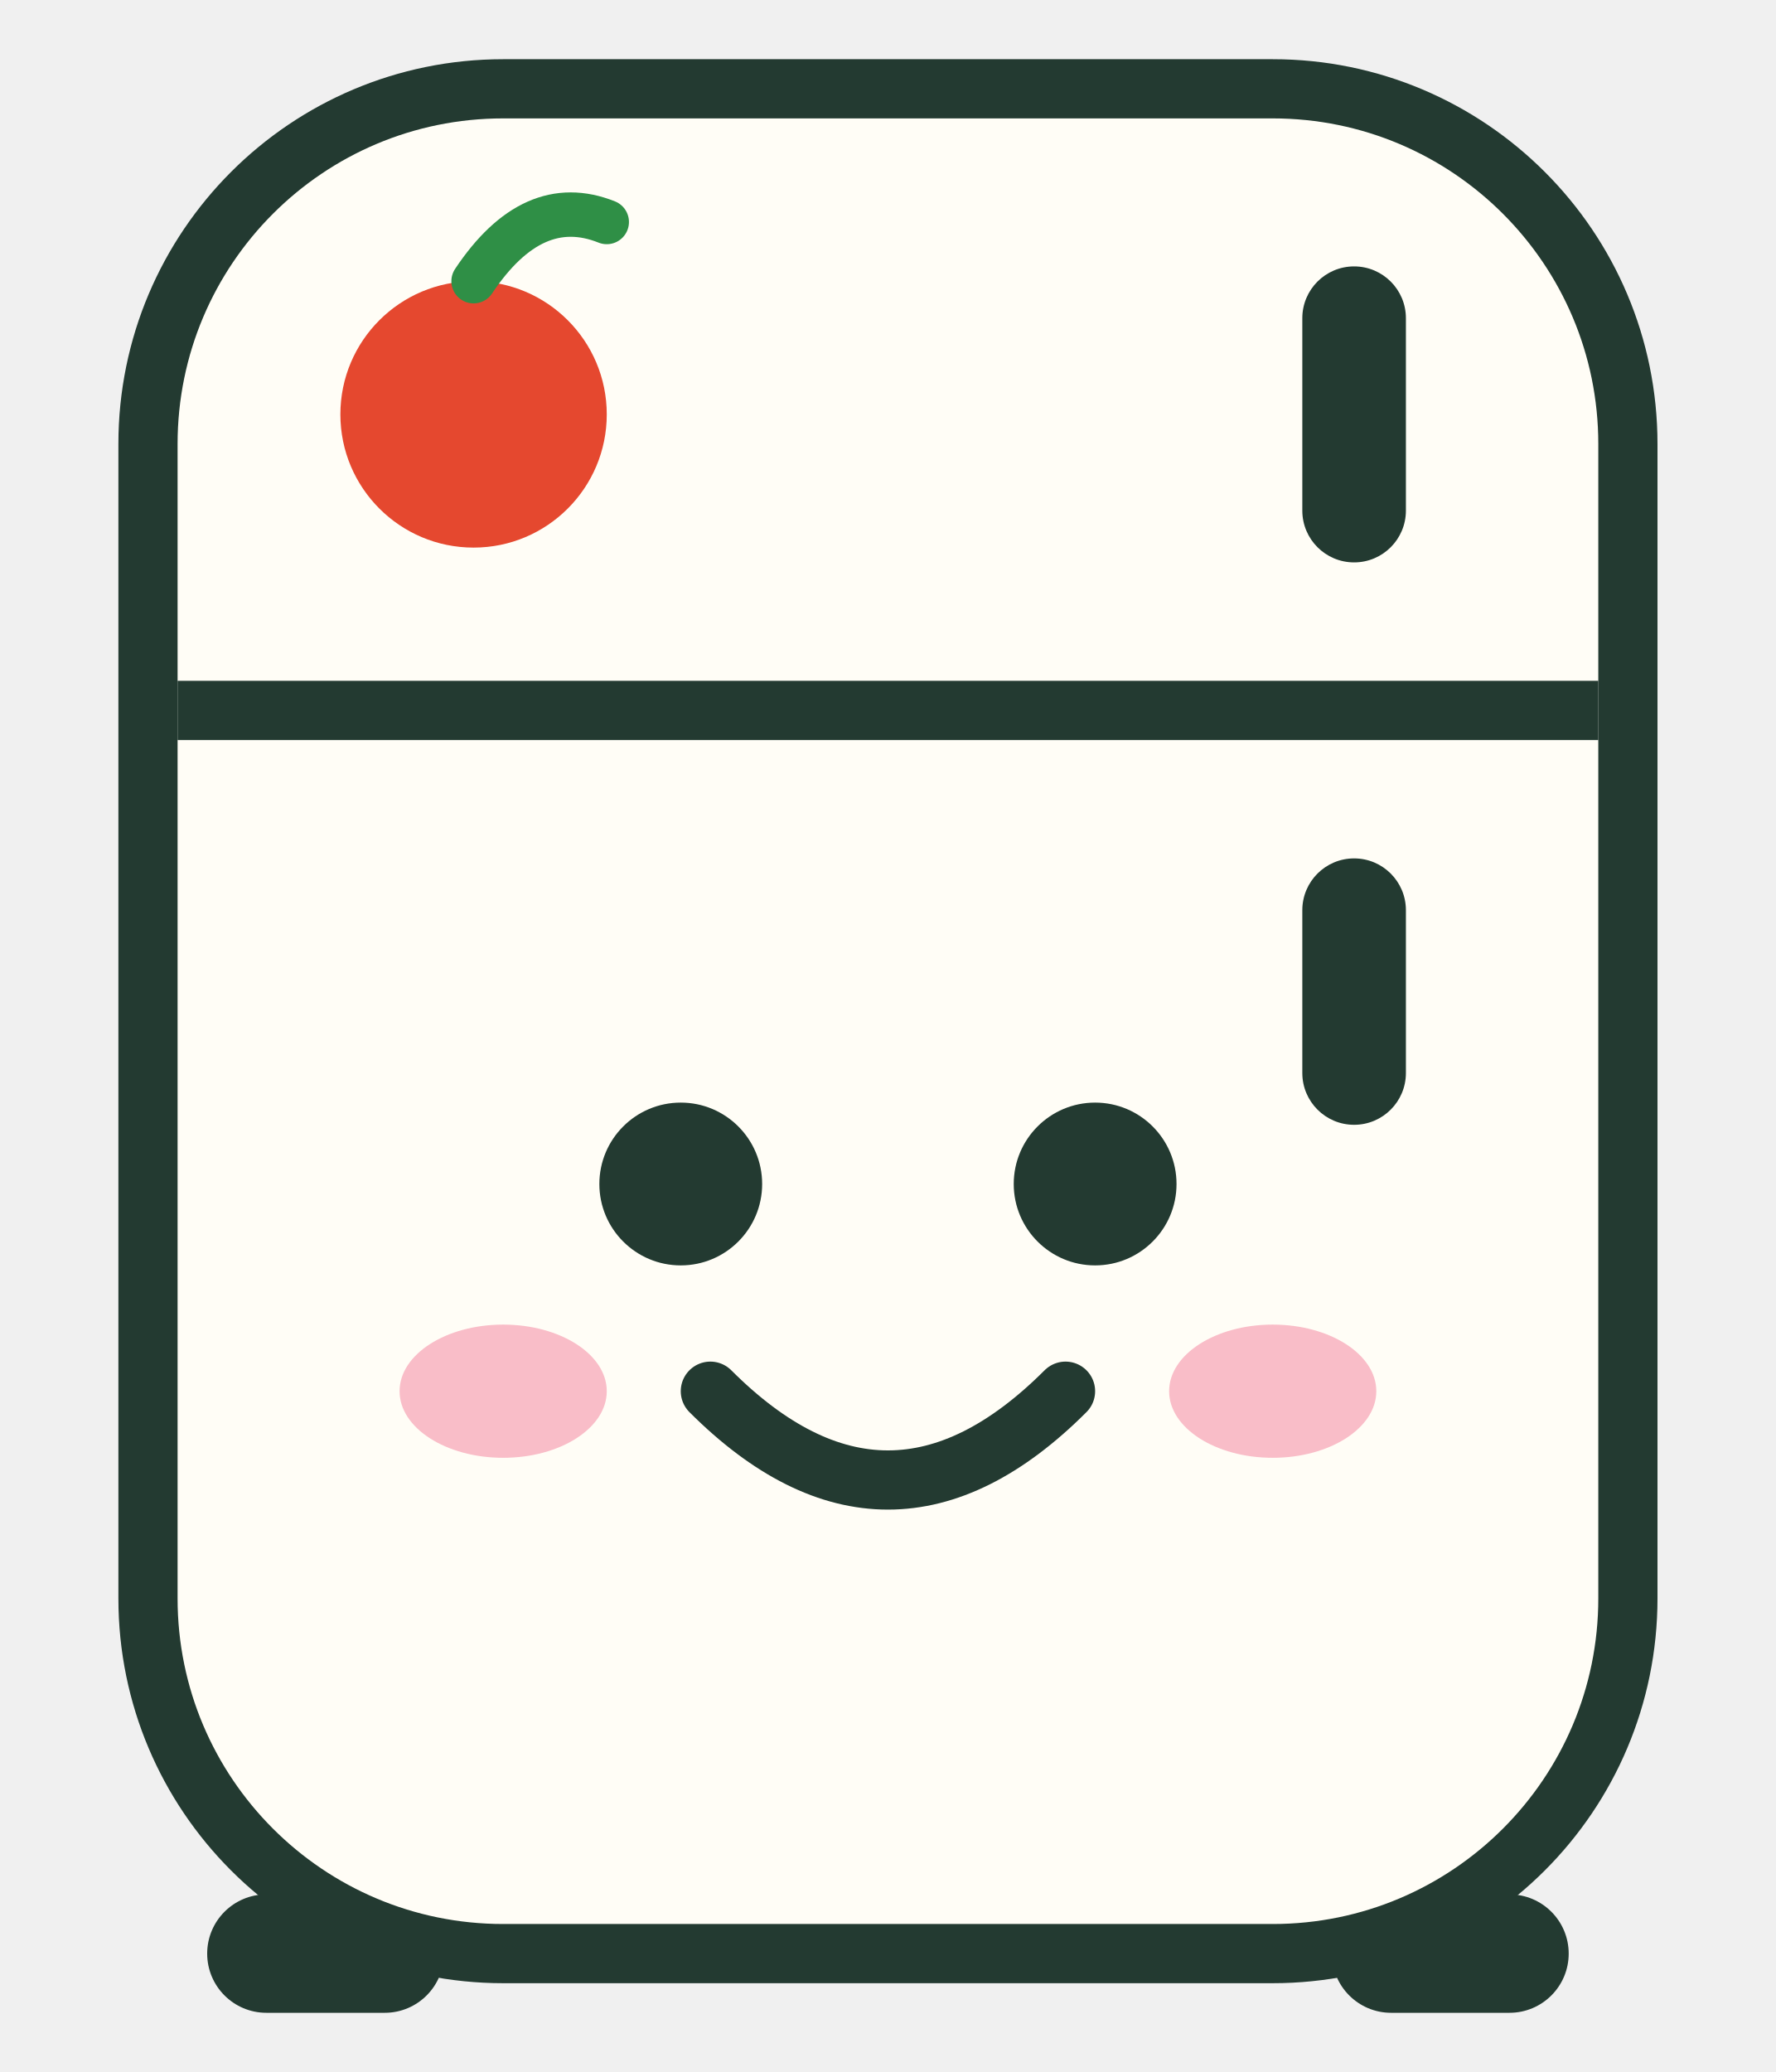
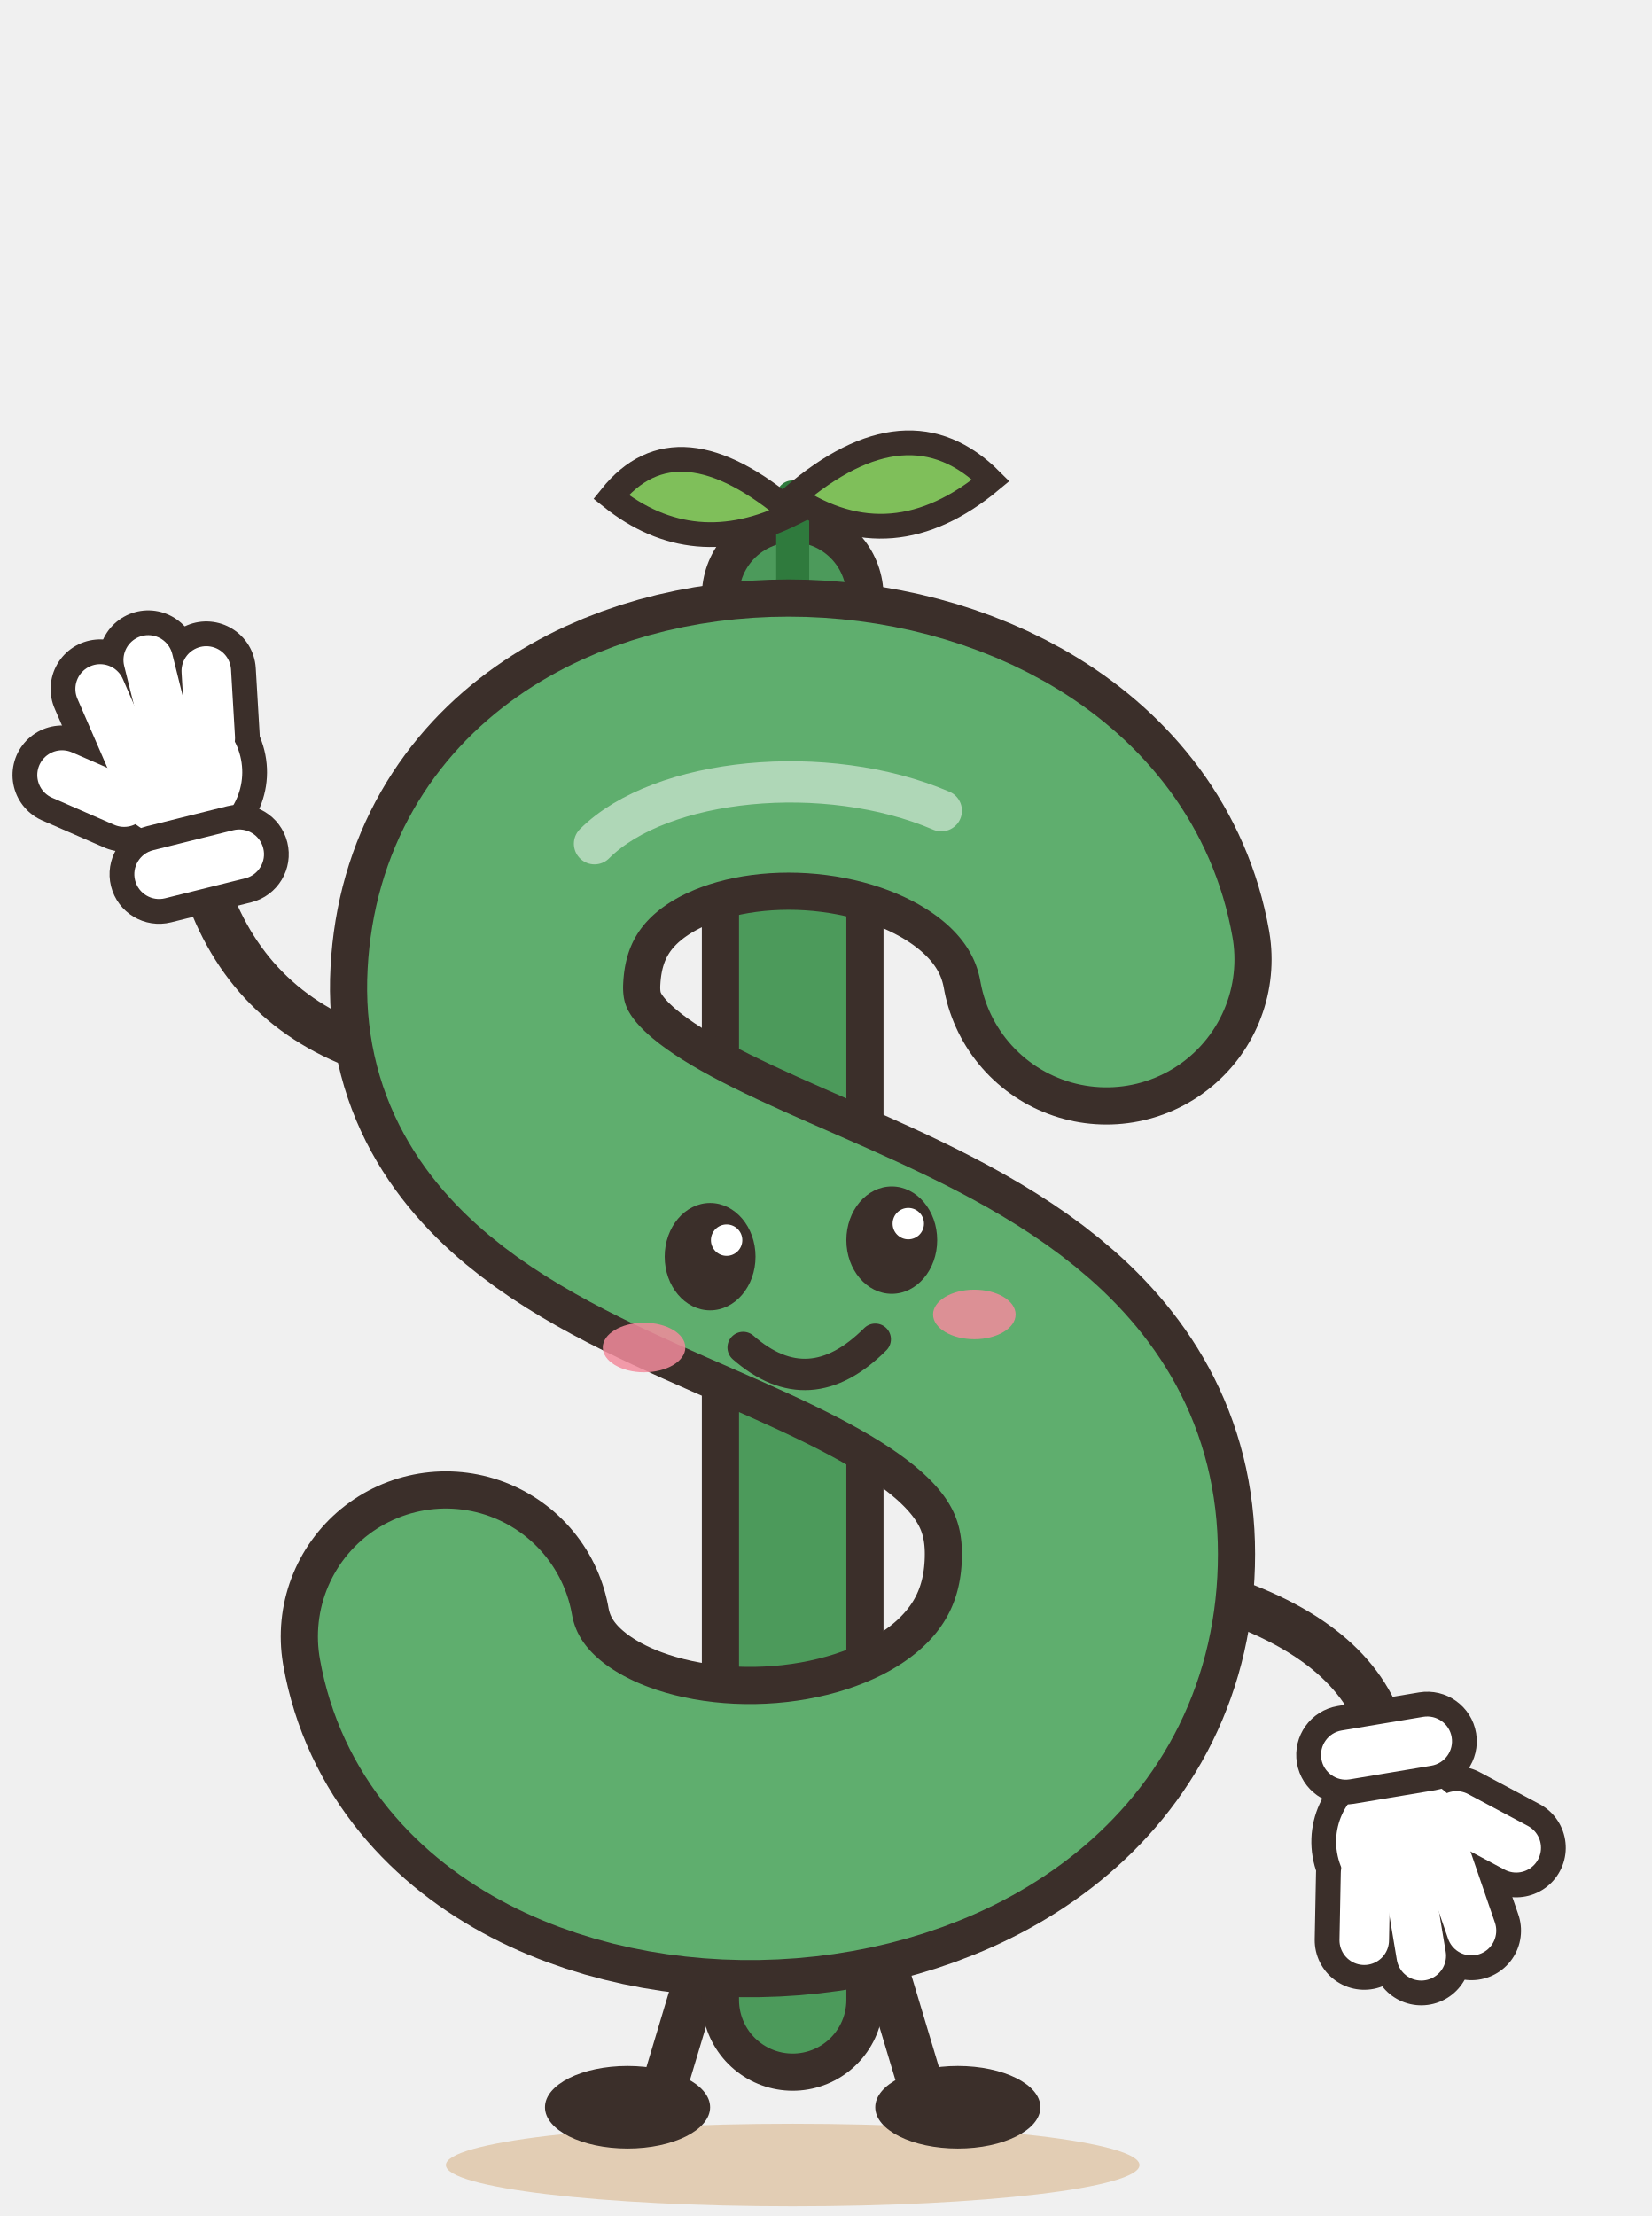
- <svg xmlns="http://www.w3.org/2000/svg" width="120" height="140" viewBox="0 0 120 140">
-   <rect x="14" y="128" width="16" height="8" rx="4" fill="#233A31" />
-   <rect x="90" y="128" width="16" height="8" rx="4" fill="#233A31" />
-   <rect x="10" y="6" width="100" height="126" rx="24" fill="#FFFDF6" stroke="#233A31" stroke-width="4" />
-   <path d="M12 48 H108" stroke="#233A31" stroke-width="4" />
-   <rect x="88" y="18" width="7" height="20" rx="3.5" fill="#233A31" />
-   <rect x="88" y="58" width="7" height="18" rx="3.5" fill="#233A31" />
-   <circle cx="32" cy="28" r="9" fill="#E5482F" />
-   <path d="M32 19 Q36 13 41 15" stroke="#2F8F46" stroke-width="3" fill="none" stroke-linecap="round" />
-   <ellipse cx="34" cy="94" rx="7" ry="4.5" fill="#F7A8B8" opacity=".75" />
-   <ellipse cx="86" cy="94" rx="7" ry="4.5" fill="#F7A8B8" opacity=".75" />
-   <circle cx="46" cy="80" r="5.5" fill="#233A31" />
-   <circle cx="74" cy="80" r="5.5" fill="#233A31" />
-   <path d="M48 94 Q60 106 72 94" stroke="#233A31" stroke-width="4" fill="none" stroke-linecap="round" />
+ <svg xmlns="http://www.w3.org/2000/svg" class="pal pal-happy" width="120" height="161" viewBox="-16 -66 200 268">
+   <defs>
+     <g id="g0">
+       <ellipse cx="0" cy="-11" rx="8" ry="8" fill="#3B2F2A" stroke="#3B2F2A" stroke-width="6" />
+       <line x1="-5" y1="-14" x2="-6.5" y2="-23" stroke="#3B2F2A" stroke-width="12" stroke-linecap="round" />
+       <line x1="0" y1="-15" x2="0" y2="-25" stroke="#3B2F2A" stroke-width="12" stroke-linecap="round" />
+       <line x1="5" y1="-14" x2="6.5" y2="-22" stroke="#3B2F2A" stroke-width="12" stroke-linecap="round" />
+       <line x1="-7" y1="-9" x2="-13.5" y2="-14" stroke="#3B2F2A" stroke-width="12" stroke-linecap="round" />
+       <ellipse cx="0" cy="-11" rx="8" ry="8" fill="#FFFFFF" stroke="#FFFFFF" stroke-width="0" />
+       <line x1="-5" y1="-14" x2="-6.5" y2="-23" stroke="#FFFFFF" stroke-width="6" stroke-linecap="round" />
+       <line x1="0" y1="-15" x2="0" y2="-25" stroke="#FFFFFF" stroke-width="6" stroke-linecap="round" />
+       <line x1="5" y1="-14" x2="6.5" y2="-22" stroke="#FFFFFF" stroke-width="6" stroke-linecap="round" />
+       <line x1="-7" y1="-9" x2="-13.5" y2="-14" stroke="#FFFFFF" stroke-width="6" stroke-linecap="round" />
+       <rect x="-9.5" y="-4" width="19" height="9" rx="4.5" fill="#FFFFFF" stroke="#3B2F2A" stroke-width="3" />
+     </g>
+   </defs>
+   <ellipse cx="80" cy="196" rx="42" ry="5" fill="#E2CDB4" />
+   <path d="M70 168 L64 188 M90 168 L96 188" stroke="#3B2F2A" stroke-width="5.5" stroke-linecap="round" />
+   <ellipse cx="60" cy="189" rx="10" ry="5" fill="#3B2F2A" />
+   <ellipse cx="100" cy="189" rx="10" ry="5" fill="#3B2F2A" />
+   <line x1="80" y1="6" x2="80" y2="176" stroke="#3B2F2A" stroke-width="22" stroke-linecap="round" />
+   <line x1="80" y1="6" x2="80" y2="176" stroke="#4C9A5B" stroke-width="13" stroke-linecap="round" />
+   <g transform="translate(0 0)">
+     <path d="M80 6 V-6" stroke="#2F7A3D" stroke-width="4" stroke-linecap="round" />
+     <path d="M80 -4 Q66 -16 58 -6 Q68 2 80 -4Z" fill="#7FBF5A" stroke="#3B2F2A" stroke-width="3" />
+     <path d="M80 -6 Q94 -18 104 -8 Q92 2 80 -6Z" fill="#7FBF5A" stroke="#3B2F2A" stroke-width="3" />
+   </g>
+   <path d="M26 60 Q12 54 8 38" stroke="#3B2F2A" stroke-width="5.5" fill="none" stroke-linecap="round" />
+   <use href="#g0" transform="translate(8 38) rotate(-14.0)" />
+   <path d="M118 50 C112 16 46 14 44 52 C42 88 116 82 116 122 C116 164 44 166 38 132" fill="none" stroke="#3B2F2A" stroke-width="40" stroke-linecap="round" />
+   <path d="M118 50 C112 16 46 14 44 52 C42 88 116 82 116 122 C116 164 44 166 38 132" fill="none" stroke="#5FAE6E" stroke-width="31" stroke-linecap="round" />
+   <path d="M56 36 C64 28 84 26 98 32" fill="none" stroke="#fff" stroke-width="5" stroke-linecap="round" opacity=".5" />
+   <path d="M134 128 Q150 134 152 146" stroke="#3B2F2A" stroke-width="5.5" fill="none" stroke-linecap="round" />
+   <use href="#g0" transform="translate(152 146) rotate(170.5)" />
+   <ellipse class="pe" cx="70" cy="86" rx="5.5" ry="6.5" fill="#3B2F2A" />
+   <circle cx="72" cy="84" r="1.9" fill="#fff" />
+   <ellipse class="pe" cx="92" cy="84" rx="5.5" ry="6.5" fill="#3B2F2A" />
+   <circle cx="94" cy="82" r="1.9" fill="#fff" />
+   <path d="M74 97 Q82 104 90 96" stroke="#3B2F2A" stroke-width="3.8" fill="none" stroke-linecap="round" />
+   <ellipse cx="62" cy="97" rx="5" ry="3" fill="#F28B9C" opacity=".85" />
+   <ellipse cx="102" cy="93" rx="5" ry="3" fill="#F28B9C" opacity=".85" />
</svg>
